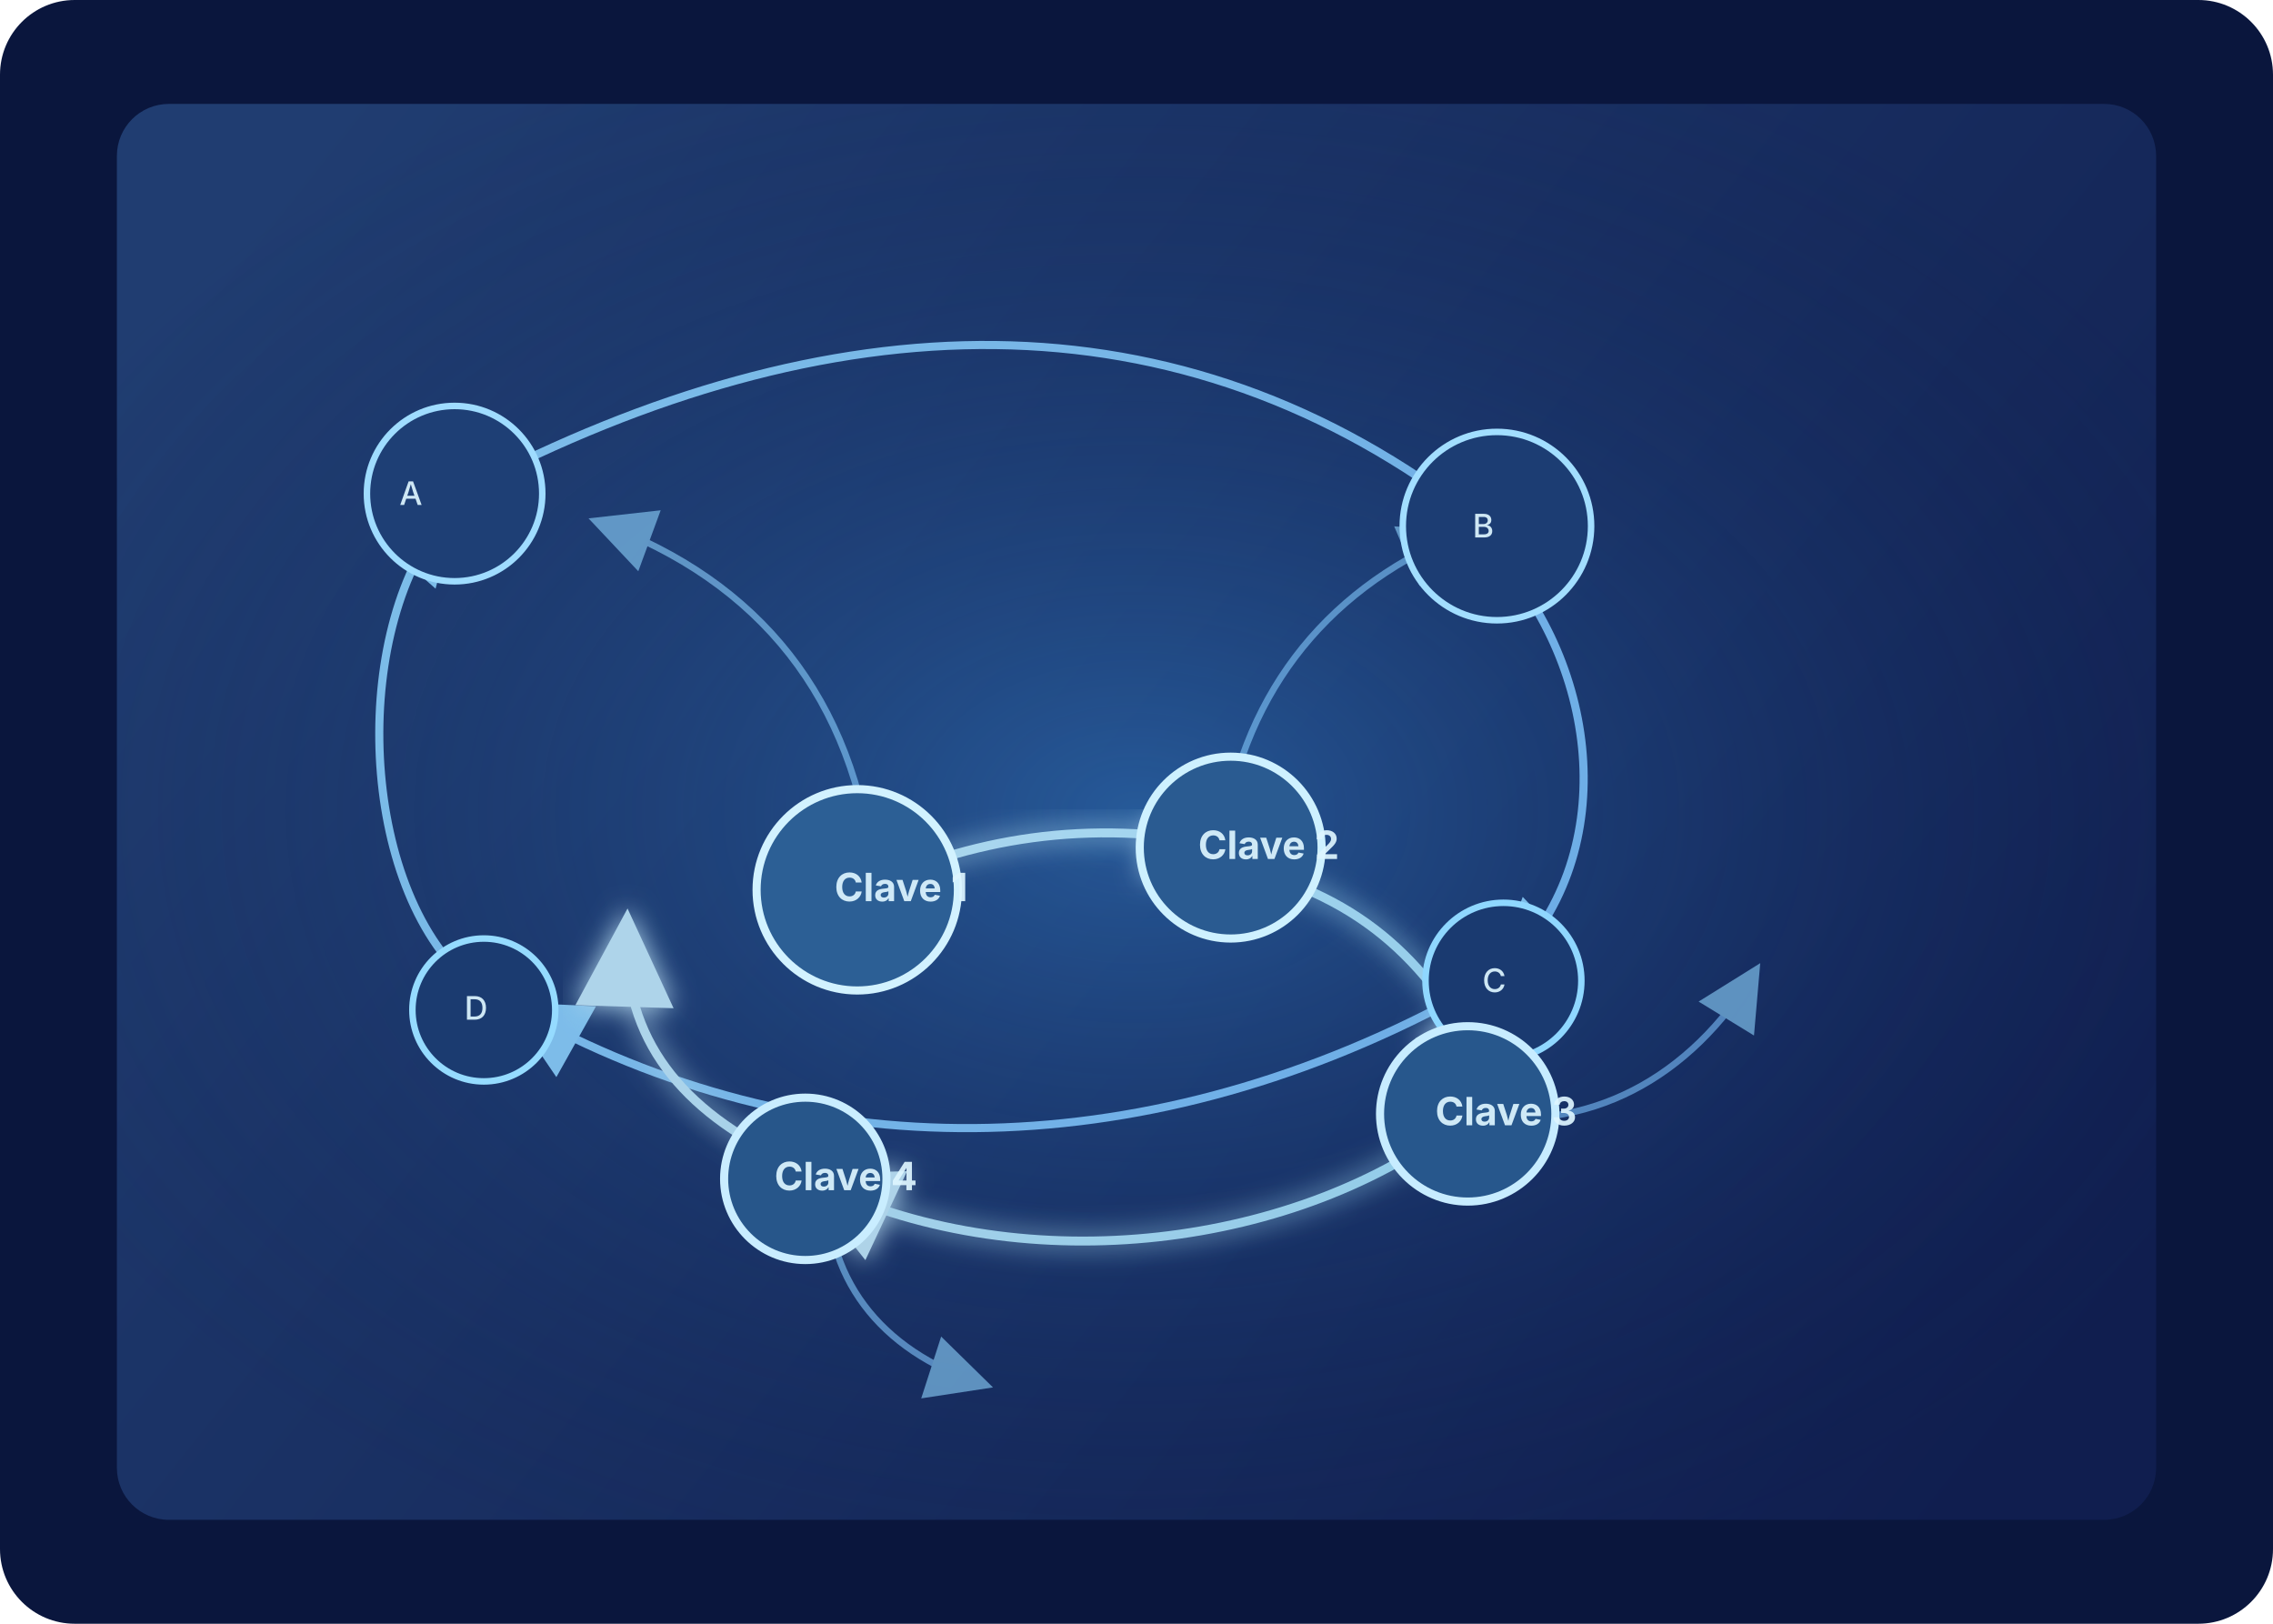
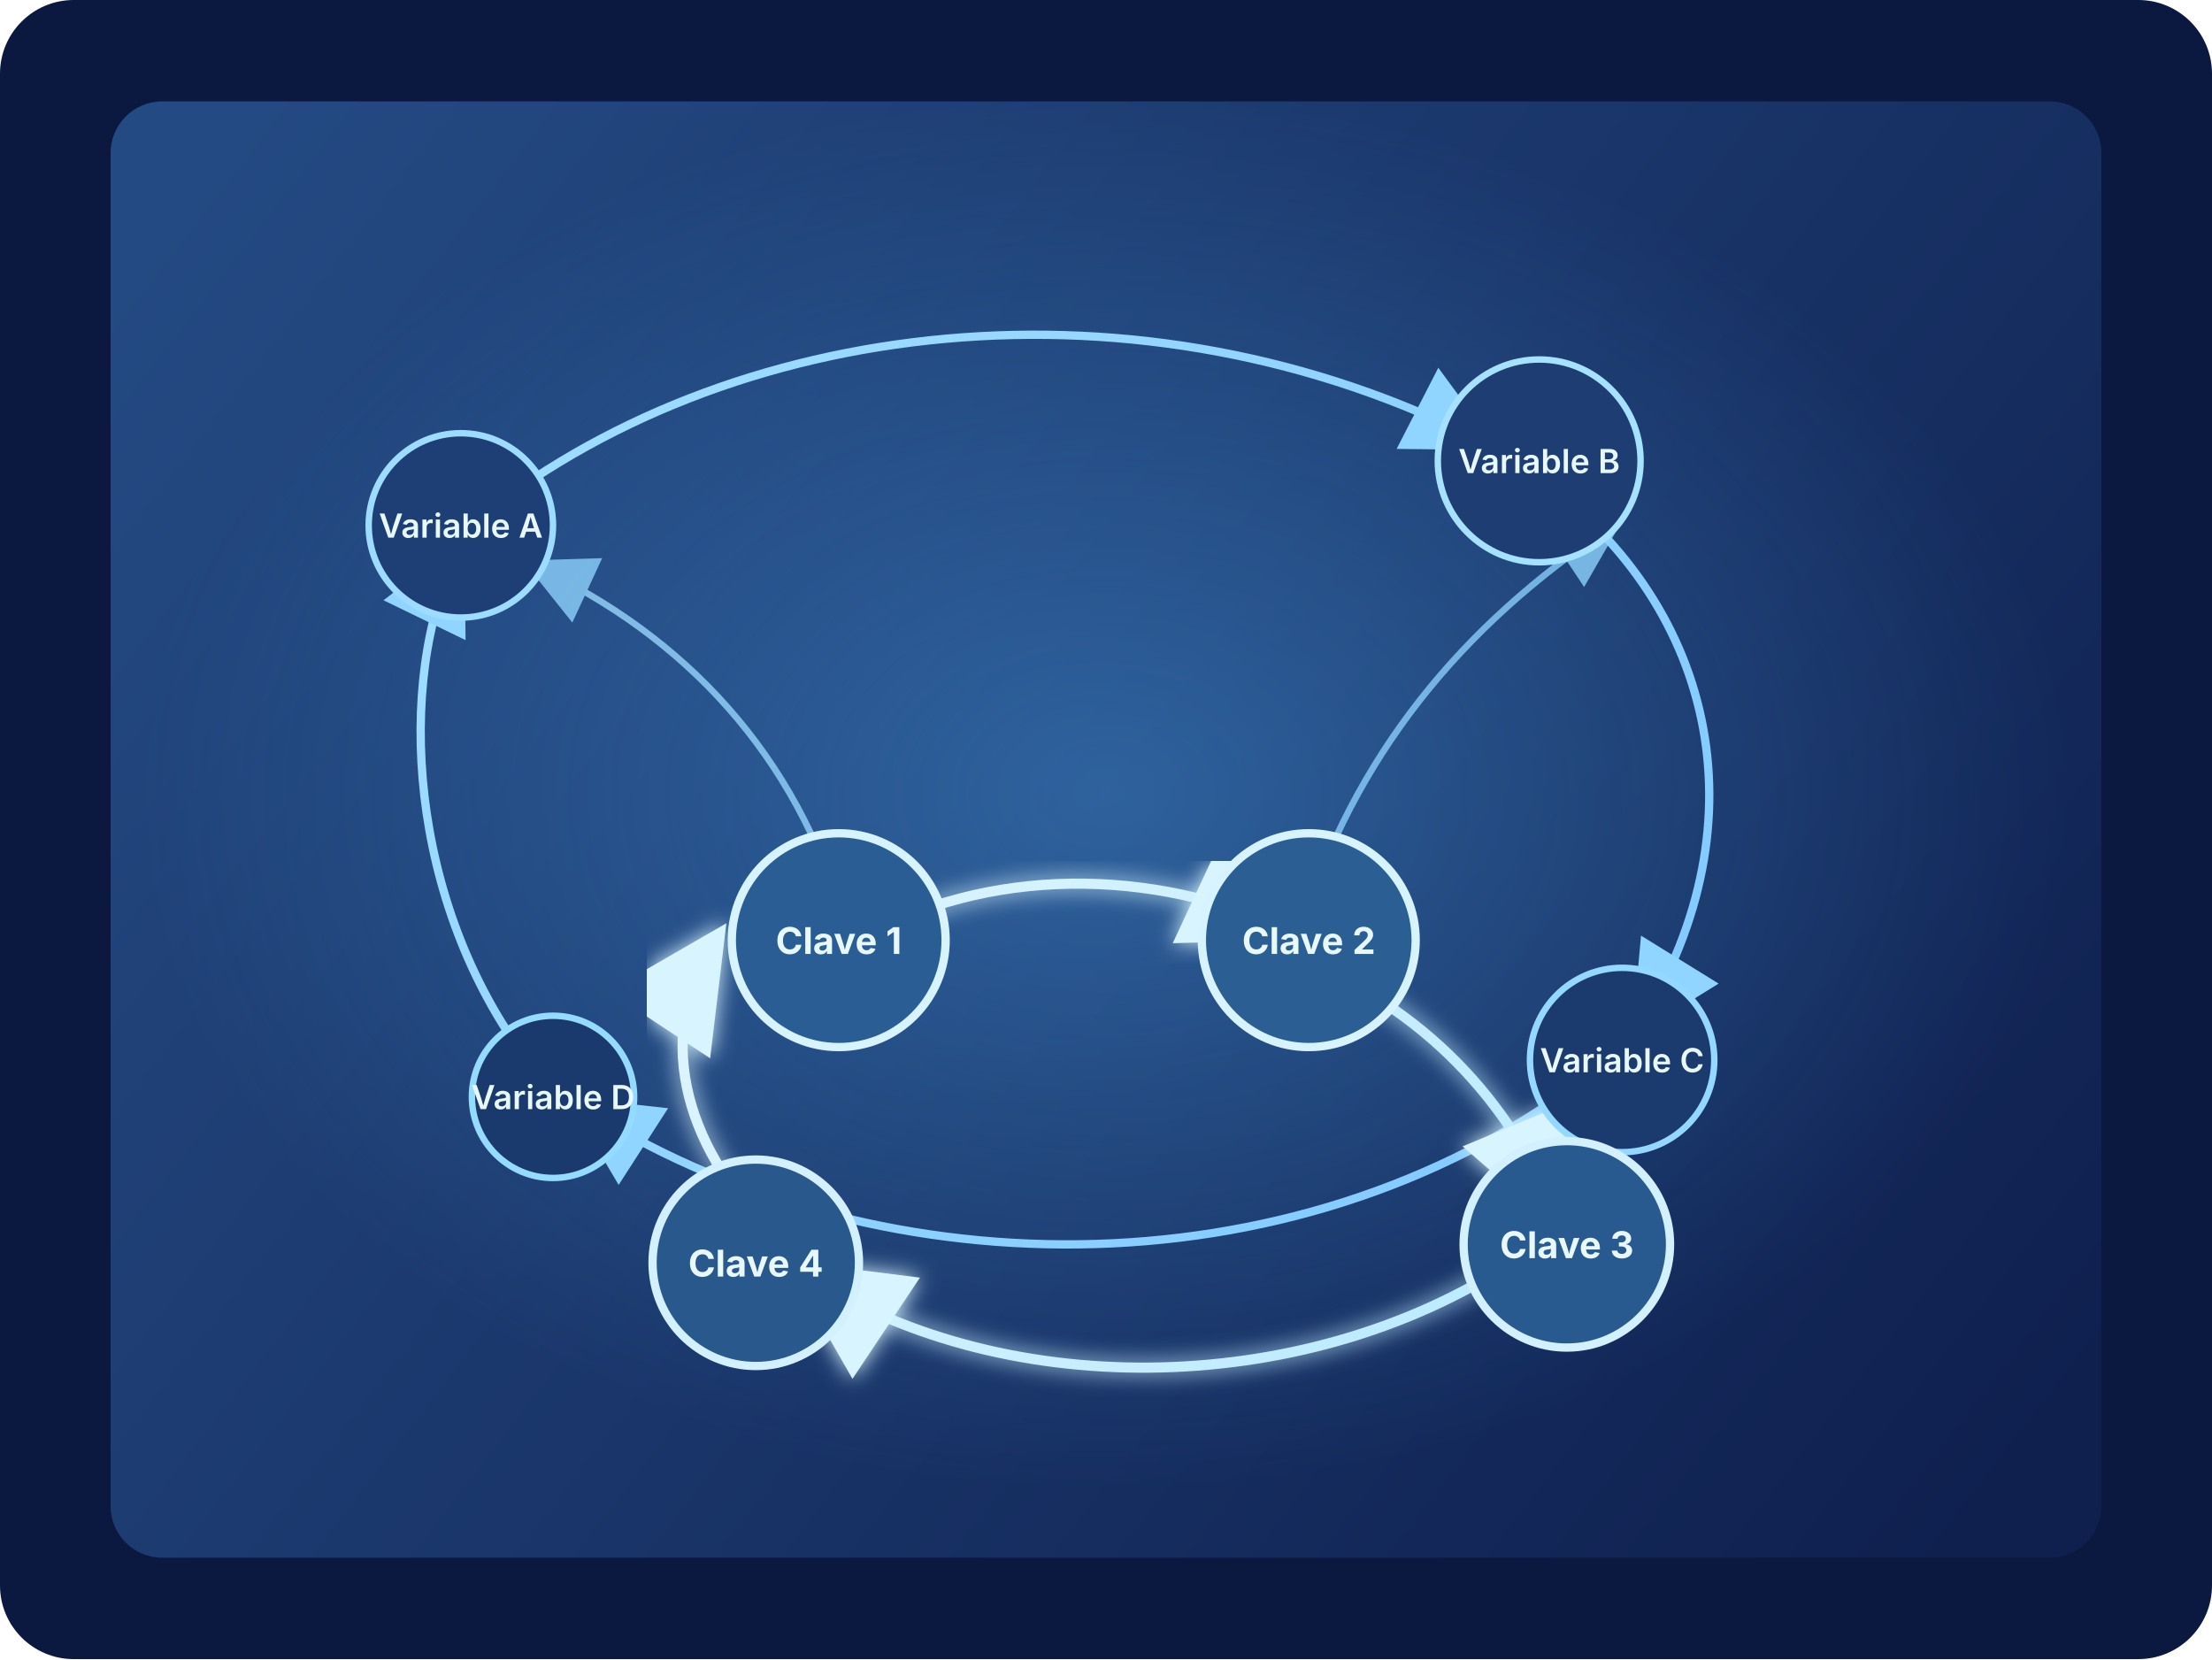
- <svg xmlns="http://www.w3.org/2000/svg" width="1400" height="1000" viewBox="0 0 1400 1000" fill="none" role="img" aria-labelledby="title desc">
+ <svg xmlns="http://www.w3.org/2000/svg" width="1200" height="900" viewBox="0 0 1200 900" fill="none" role="img" aria-labelledby="title desc">
  <defs>
-     <radialGradient id="bgGlow" cx="0" cy="0" r="1" gradientUnits="userSpaceOnUse" gradientTransform="translate(700 500) rotate(90) scale(520 760)">
-       <stop stop-color="#3EA1F5" stop-opacity="0.38" />
-       <stop offset="1" stop-color="#0C1A49" stop-opacity="0" />
+     <linearGradient id="bg" x1="120" y1="80" x2="1080" y2="820" gradientUnits="userSpaceOnUse">
+       <stop stop-color="#244A83" />
+       <stop offset="1" stop-color="#0F204F" />
+     </linearGradient>
+     <radialGradient id="glow" cx="0" cy="0" r="1" gradientUnits="userSpaceOnUse" gradientTransform="translate(600 430) rotate(90) scale(380 520)">
+       <stop stop-color="#56B6FF" stop-opacity="0.35" />
+       <stop offset="1" stop-color="#56B6FF" stop-opacity="0" />
    </radialGradient>
-     <linearGradient id="panel" x1="180" y1="90" x2="1220" y2="920" gradientUnits="userSpaceOnUse">
-       <stop stop-color="#203D71" />
-       <stop offset="1" stop-color="#101E4F" />
+     <linearGradient id="edge" x1="250" y1="180" x2="930" y2="700" gradientUnits="userSpaceOnUse">
+       <stop stop-color="#A1DEFF" />
+       <stop offset="1" stop-color="#7FC7FF" />
    </linearGradient>
-     <linearGradient id="lineSoft" x1="180" y1="120" x2="1210" y2="900" gradientUnits="userSpaceOnUse">
-       <stop stop-color="#92D8FF" />
-       <stop offset="1" stop-color="#73B7F8" />
+     <linearGradient id="edgeStrong" x1="420" y1="300" x2="830" y2="640" gradientUnits="userSpaceOnUse">
+       <stop stop-color="#E5F7FF" />
+       <stop offset="1" stop-color="#BEEBFF" />
    </linearGradient>
-     <linearGradient id="lineStrong" x1="350" y1="260" x2="1090" y2="760" gradientUnits="userSpaceOnUse">
-       <stop stop-color="#D7F3FF" />
-       <stop offset="1" stop-color="#9BE3FF" />
-     </linearGradient>
-     <filter id="softGlow" x="-40%" y="-40%" width="180%" height="180%" color-interpolation-filters="sRGB">
-       <feGaussianBlur stdDeviation="8" result="blur" />
+     <marker id="arrow" markerWidth="11" markerHeight="11" refX="9" refY="5.5" orient="auto" markerUnits="strokeWidth">
+       <path d="M0 0L11 5.5L0 11Z" fill="#8FD5FF" />
+     </marker>
+     <marker id="arrowStrong" markerWidth="12" markerHeight="12" refX="10" refY="6" orient="auto" markerUnits="strokeWidth">
+       <path d="M0 0L12 6L0 12Z" fill="#D8F4FF" />
+     </marker>
+     <filter id="soft" x="-40%" y="-40%" width="180%" height="180%" color-interpolation-filters="sRGB">
+       <feGaussianBlur stdDeviation="6" result="b" />
      <feMerge>
-         <feMergeNode in="blur" />
+         <feMergeNode in="b" />
        <feMergeNode in="SourceGraphic" />
      </feMerge>
    </filter>
-     <marker id="arrowSoft" markerWidth="10" markerHeight="10" refX="8" refY="5" orient="auto" markerUnits="strokeWidth">
-       <path d="M0,0 L10,5 L0,10 Z" fill="#8ED4FF" />
-     </marker>
-     <marker id="arrowStrong" markerWidth="11" markerHeight="11" refX="8" refY="5.5" orient="auto" markerUnits="strokeWidth">
-       <path d="M0,0 L11,5.5 L0,11 Z" fill="#C8EEFF" />
-     </marker>
  </defs>
-   <rect width="1400" height="1000" rx="46" fill="#0A163D" />
-   <rect x="72" y="64" width="1256" height="872" rx="32" fill="url(#panel)" />
-   <rect x="72" y="64" width="1256" height="872" rx="32" fill="url(#bgGlow)" />
-   <g opacity="0.85" stroke-linecap="round" stroke-linejoin="round">
-     <path d="M290 300 C510 185, 725 175, 910 320" stroke="url(#lineSoft)" stroke-width="5" marker-end="url(#arrowSoft)" />
-     <path d="M920 340 C985 410, 1000 528, 926 598" stroke="url(#lineSoft)" stroke-width="5" marker-end="url(#arrowSoft)" />
-     <path d="M895 616 C700 720, 495 720, 320 622" stroke="url(#lineSoft)" stroke-width="5" marker-end="url(#arrowSoft)" />
-     <path d="M286 602 C220 540, 216 384, 276 316" stroke="url(#lineSoft)" stroke-width="5" marker-end="url(#arrowSoft)" />
-     <path d="M530 548 C598 516, 670 504, 752 520" stroke="url(#lineStrong)" stroke-width="5.5" marker-end="url(#arrowStrong)" filter="url(#softGlow)" />
-     <path d="M770 536 C846 556, 886 600, 918 666" stroke="url(#lineStrong)" stroke-width="5.5" marker-end="url(#arrowStrong)" filter="url(#softGlow)" />
-     <path d="M900 690 C800 768, 634 790, 506 730" stroke="url(#lineStrong)" stroke-width="5.5" marker-end="url(#arrowStrong)" filter="url(#softGlow)" />
-     <path d="M484 714 C420 684, 384 640, 386 576" stroke="url(#lineStrong)" stroke-width="5.5" marker-end="url(#arrowStrong)" filter="url(#softGlow)" />
-     <path d="M538 538 C526 430, 468 358, 370 322" stroke="url(#lineSoft)" stroke-width="4" marker-end="url(#arrowSoft)" opacity="0.7" />
-     <path d="M752 522 C764 430, 814 365, 896 330" stroke="url(#lineSoft)" stroke-width="4" marker-end="url(#arrowSoft)" opacity="0.7" />
-     <path d="M510 724 C506 786, 542 832, 604 852" stroke="url(#lineSoft)" stroke-width="4" marker-end="url(#arrowSoft)" opacity="0.7" />
-     <path d="M900 686 C980 700, 1042 662, 1080 600" stroke="url(#lineSoft)" stroke-width="4" marker-end="url(#arrowSoft)" opacity="0.7" />
+   <rect width="1200" height="900" rx="40" fill="#0B183F" />
+   <rect x="60" y="55" width="1080" height="790" rx="28" fill="url(#bg)" />
+   <rect x="60" y="55" width="1080" height="790" rx="28" fill="url(#glow)" />
+   <g stroke-linecap="round" stroke-linejoin="round" fill="none">
+     <path d="M255 285C395 170 620 145 805 240" stroke="url(#edge)" stroke-width="4.5" marker-end="url(#arrow)" />
+     <path d="M830 256C930 325 958 445 890 555" stroke="url(#edge)" stroke-width="4.5" marker-end="url(#arrow)" />
+     <path d="M860 585C700 705 470 700 315 600" stroke="url(#edge)" stroke-width="4.5" marker-end="url(#arrow)" />
+     <path d="M286 575C222 490 214 370 248 300" stroke="url(#edge)" stroke-width="4.5" marker-end="url(#arrow)" />
+     <path d="M465 510C535 470 625 470 700 505" stroke="url(#edgeStrong)" stroke-width="5.5" marker-end="url(#arrowStrong)" filter="url(#soft)" />
+     <path d="M706 520C772 548 818 595 845 660" stroke="url(#edgeStrong)" stroke-width="5.5" marker-end="url(#arrowStrong)" filter="url(#soft)" />
+     <path d="M820 685C705 760 540 760 435 690" stroke="url(#edgeStrong)" stroke-width="5.5" marker-end="url(#arrowStrong)" filter="url(#soft)" />
+     <path d="M418 668C370 620 355 560 388 510" stroke="url(#edgeStrong)" stroke-width="5.5" marker-end="url(#arrowStrong)" filter="url(#soft)" />
+     <path d="M458 500C432 410 372 345 290 307" stroke="url(#edge)" stroke-width="3.5" marker-end="url(#arrow)" opacity="0.78" />
+     <path d="M705 505C735 410 792 340 875 285" stroke="url(#edge)" stroke-width="3.5" marker-end="url(#arrow)" opacity="0.78" />
  </g>
  <g>
-     <circle cx="280" cy="304" r="54" fill="#1E3F75" stroke="#9FDCFF" stroke-width="4" />
-     <circle cx="922" cy="324" r="58" fill="#1C3D73" stroke="#A2DEFF" stroke-width="4" />
-     <circle cx="926" cy="604" r="48" fill="#1A3A70" stroke="#8FD7FF" stroke-width="4" />
-     <circle cx="298" cy="622" r="44" fill="#1B3B70" stroke="#95DBFF" stroke-width="4" />
-     <circle cx="528" cy="548" r="62" fill="#2C5F95" stroke="#D2F2FF" stroke-width="5" />
-     <circle cx="758" cy="522" r="56" fill="#2A5B91" stroke="#CEF1FF" stroke-width="5" />
-     <circle cx="904" cy="686" r="54" fill="#27578C" stroke="#C7ECFF" stroke-width="5" />
-     <circle cx="496" cy="726" r="50" fill="#27568A" stroke="#C9EDFF" stroke-width="5" />
+     <circle cx="250" cy="285" r="50" fill="#1E3F75" stroke="#9EDCFF" stroke-width="3.5" />
+     <circle cx="835" cy="250" r="55" fill="#1D3D73" stroke="#A6E1FF" stroke-width="3.5" />
+     <circle cx="880" cy="575" r="50" fill="#1B3B6F" stroke="#95D8FF" stroke-width="3.5" />
+     <circle cx="300" cy="595" r="44" fill="#1A396C" stroke="#95DBFF" stroke-width="3.5" />
+     <circle cx="455" cy="510" r="58" fill="#2A5D93" stroke="#D6F3FF" stroke-width="4.5" />
+     <circle cx="710" cy="510" r="58" fill="#2B5F94" stroke="#D6F3FF" stroke-width="4.5" />
+     <circle cx="850" cy="675" r="56" fill="#295A8F" stroke="#D2F0FF" stroke-width="4.5" />
+     <circle cx="410" cy="685" r="56" fill="#28588C" stroke="#D2F0FF" stroke-width="4.5" />
  </g>
-   <g fill="#DDF5FF" font-family="Inter, Segoe UI, Arial, sans-serif" font-size="20" font-weight="500" opacity="0.92">
-     <text x="246" y="311">A</text>
-     <text x="907" y="331">B</text>
-     <text x="913" y="611">C</text>
-     <text x="286" y="628">D</text>
-     <text x="514" y="555" font-size="24" font-weight="700">Clave 1</text>
-     <text x="738" y="529" font-size="24" font-weight="700">Clave 2</text>
-     <text x="884" y="693" font-size="24" font-weight="700">Clave 3</text>
-     <text x="477" y="733" font-size="24" font-weight="700">Clave 4</text>
+   <g fill="#E8F8FF" font-family="Inter, Segoe UI, Arial, sans-serif" text-anchor="middle" dominant-baseline="middle">
+     <text x="250" y="285" font-size="18" font-weight="600">Variable A</text>
+     <text x="835" y="250" font-size="18" font-weight="600">Variable B</text>
+     <text x="880" y="575" font-size="18" font-weight="600">Variable C</text>
+     <text x="300" y="595" font-size="18" font-weight="600">Variable D</text>
+     <text x="455" y="510" font-size="20" font-weight="700">Clave 1</text>
+     <text x="710" y="510" font-size="20" font-weight="700">Clave 2</text>
+     <text x="850" y="675" font-size="20" font-weight="700">Clave 3</text>
+     <text x="410" y="685" font-size="20" font-weight="700">Clave 4</text>
  </g>
</svg>
